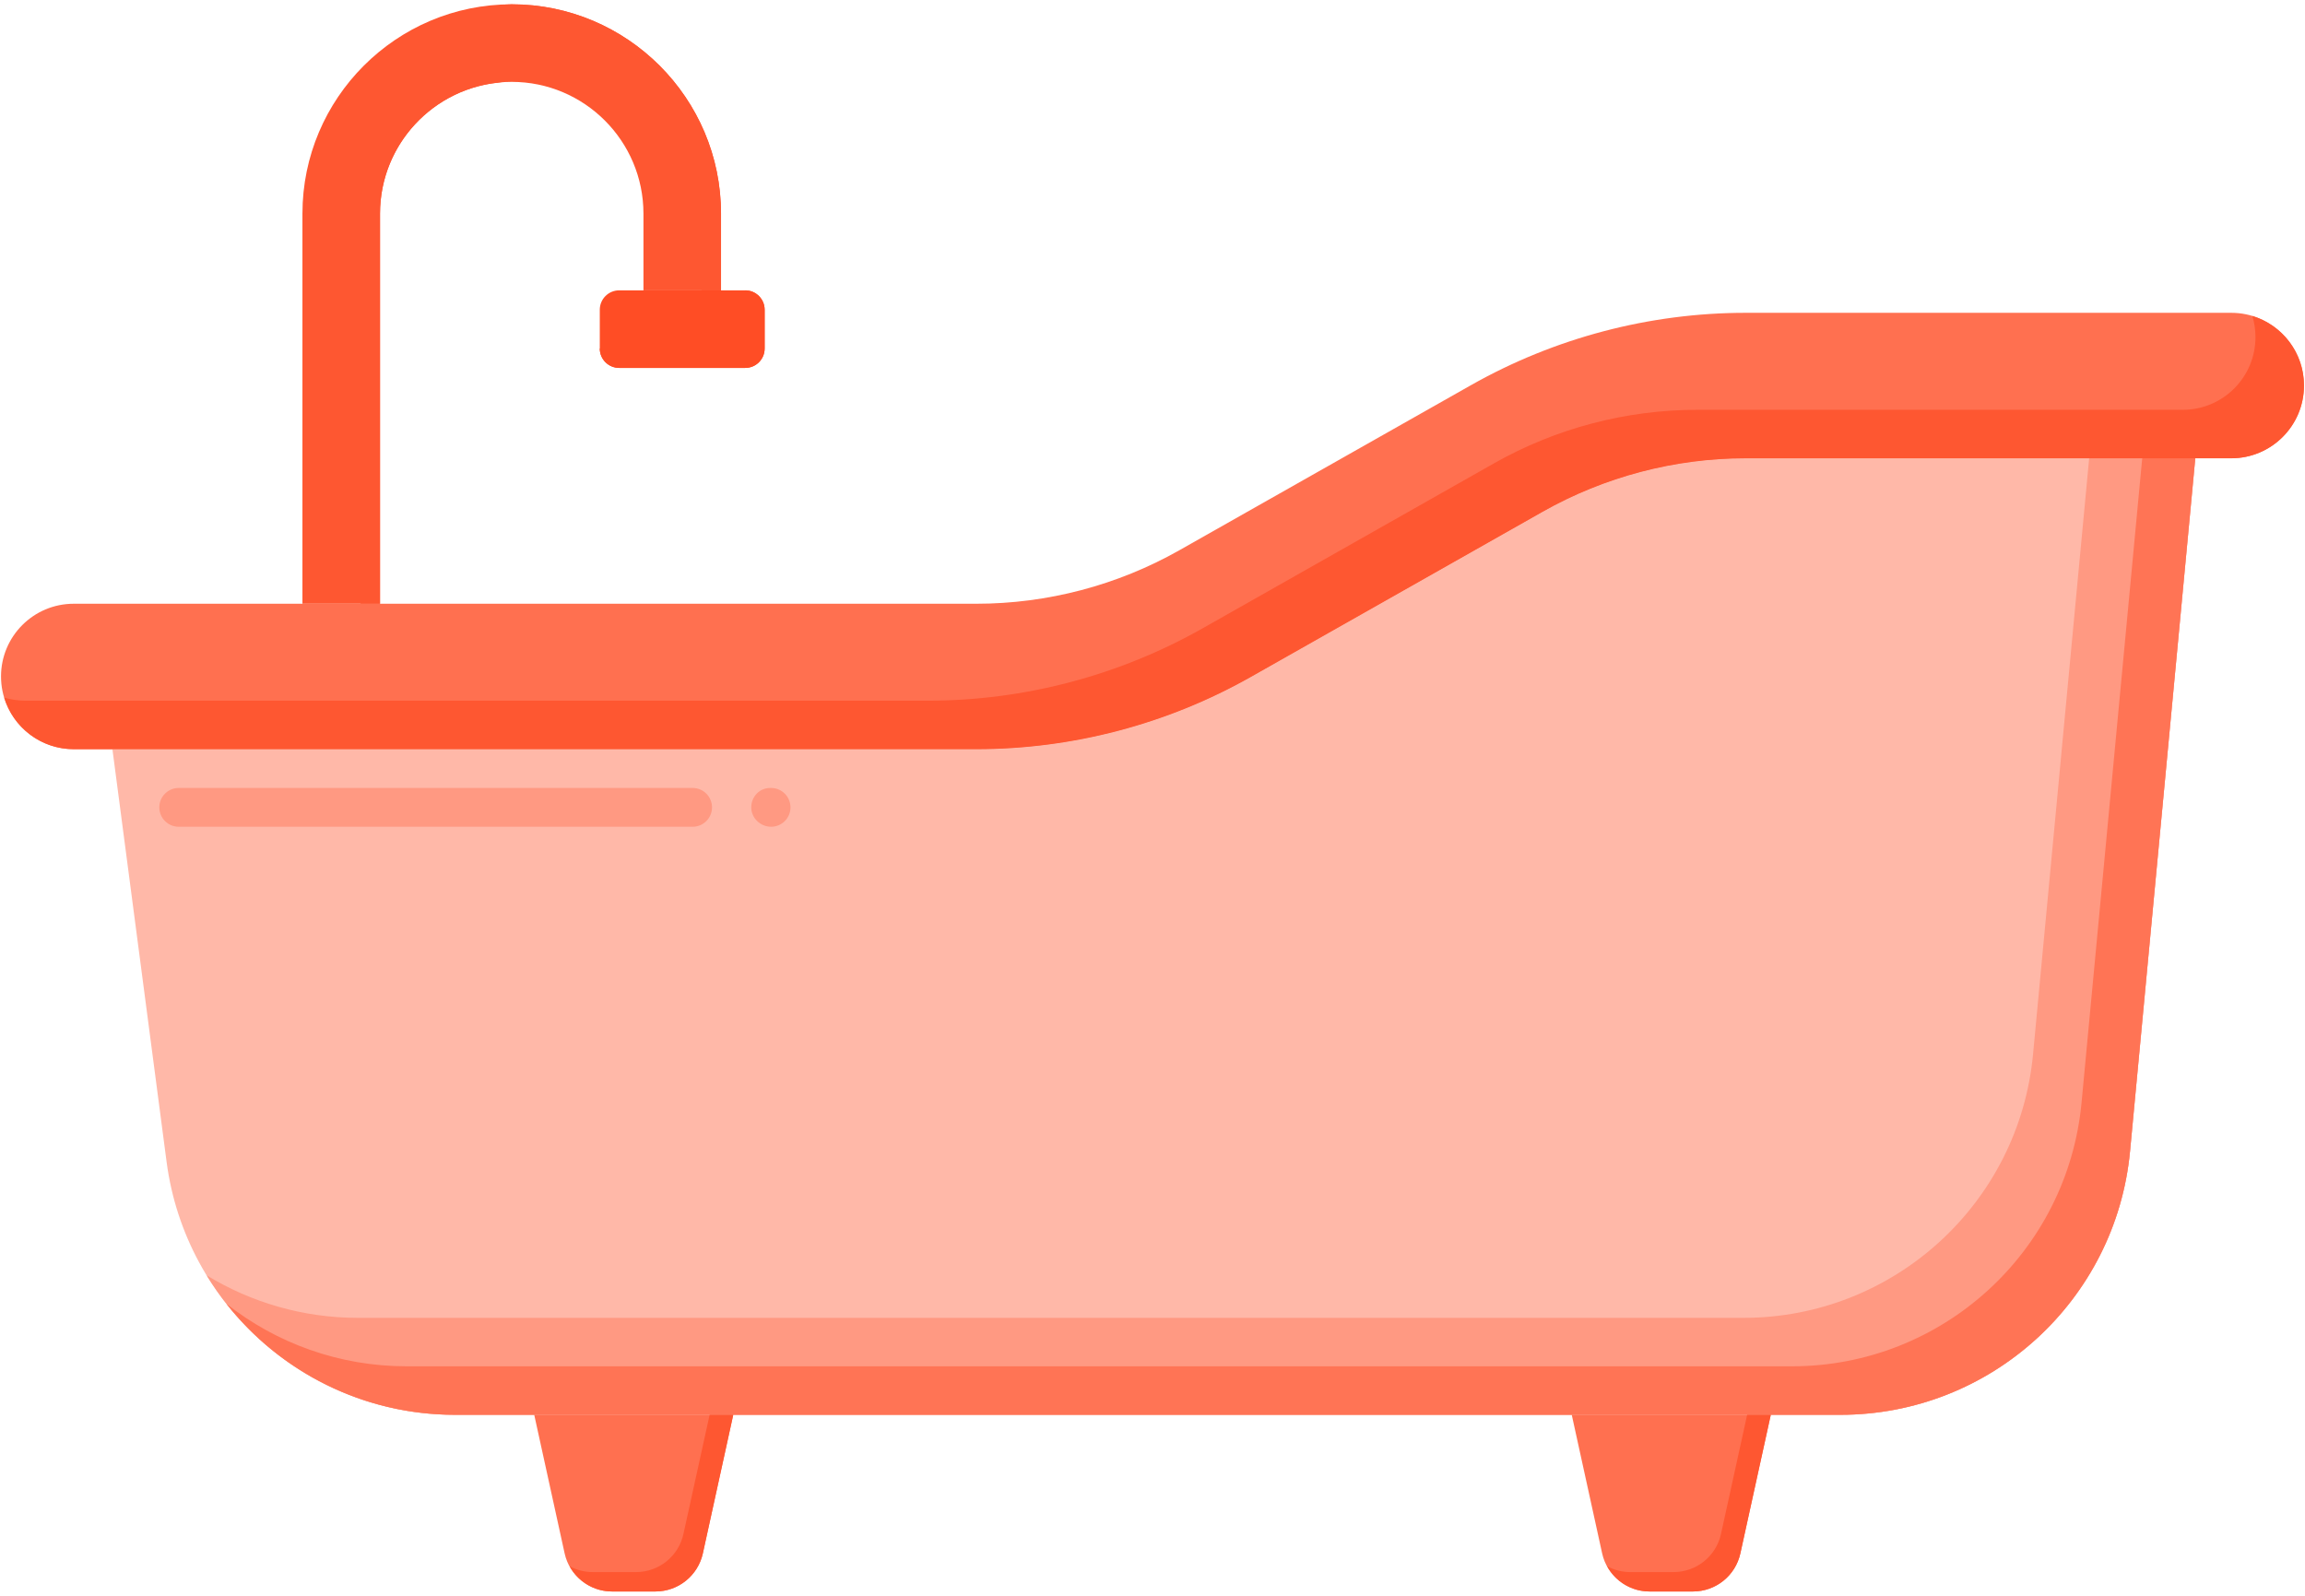
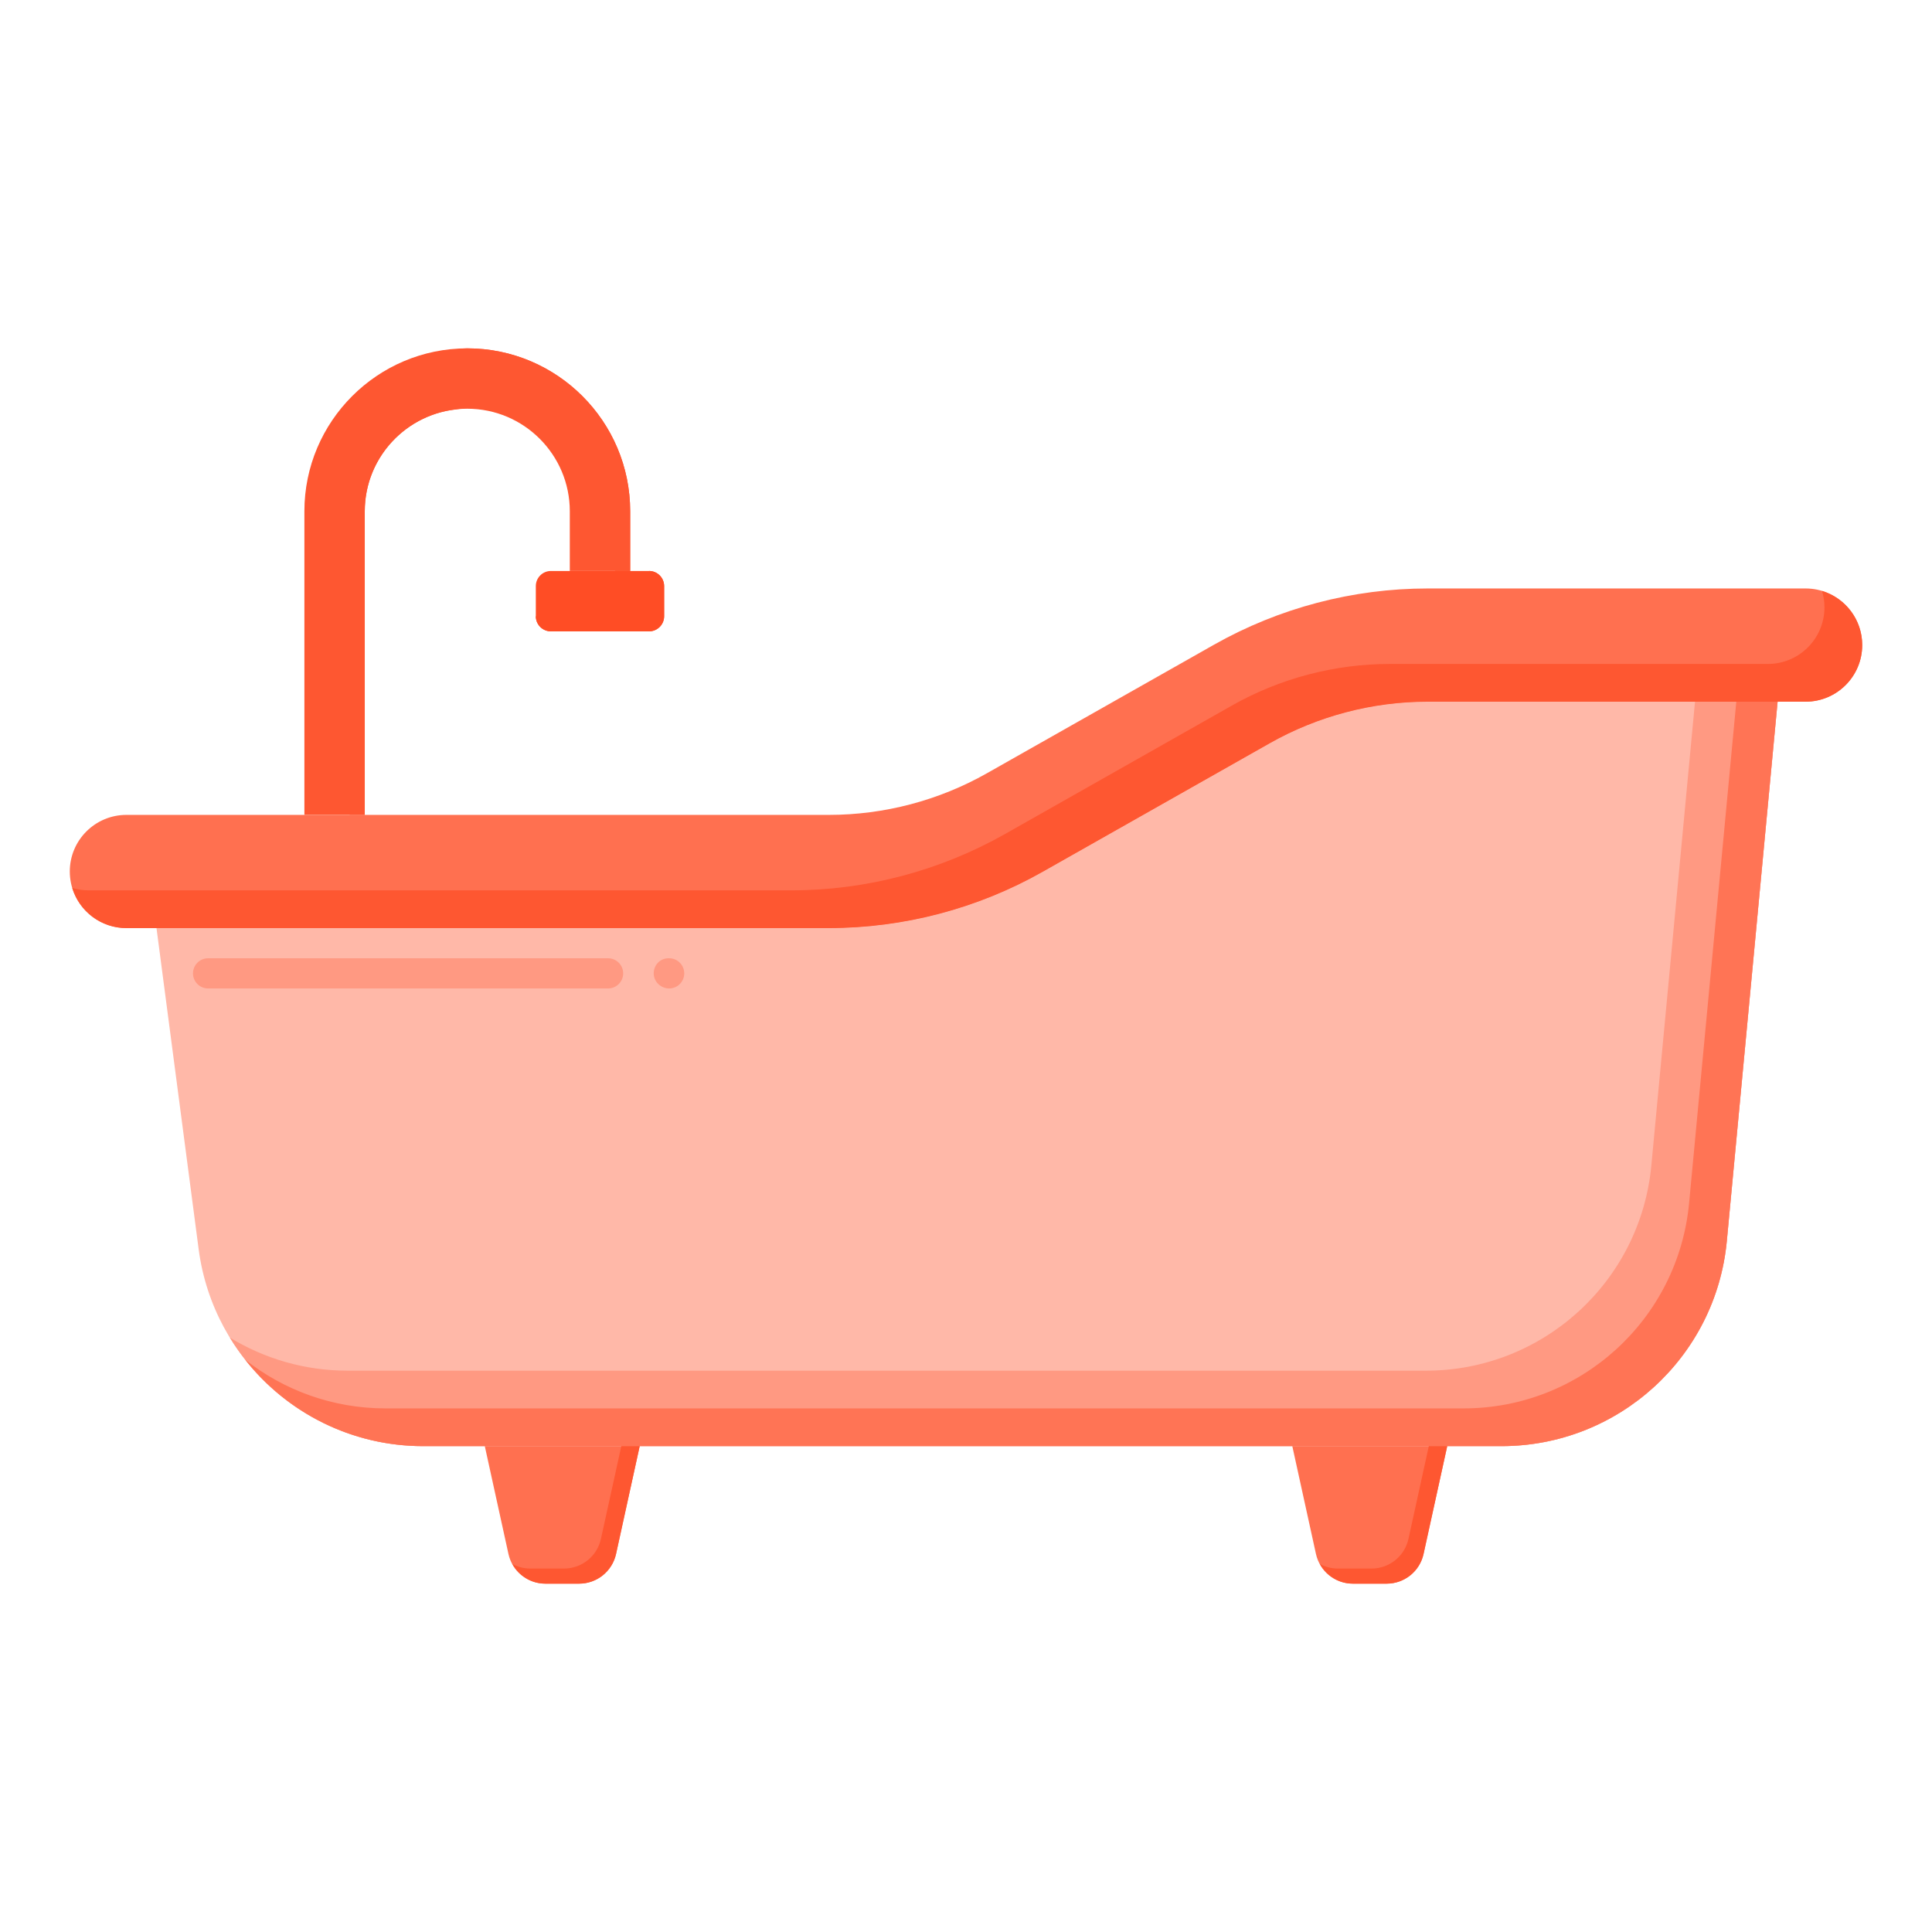
- <svg xmlns="http://www.w3.org/2000/svg" width="52" height="36" viewBox="0 0 52 36" fill="none">
-   <path d="M14.516 4.819V6.55H16.266V4.819C16.266 2.215 14.148 0.097 11.544 0.097C8.941 0.097 6.823 2.215 6.823 4.819V13.62H8.573V4.819C8.573 3.18 9.906 1.847 11.544 1.847C13.183 1.847 14.516 3.18 14.516 4.819Z" fill="#FE5731" />
-   <path d="M8.573 13.62V4.819C8.573 3.254 9.789 1.971 11.325 1.858C11.253 1.853 11.181 1.847 11.107 1.847C9.468 1.847 8.135 3.18 8.135 4.819V13.62H8.573Z" fill="#FE5731" />
-   <path d="M15.828 4.819V6.55H16.266V4.819C16.266 2.215 14.148 0.097 11.544 0.097C11.47 0.097 11.399 0.105 11.326 0.108C13.827 0.224 15.828 2.289 15.828 4.819Z" fill="#FE5731" />
-   <path d="M39.381 10.338C37.779 10.338 36.195 10.756 34.801 11.545L28.221 15.269C26.335 16.337 24.193 16.901 22.025 16.901H2.536L3.758 26.209C4.187 29.475 6.971 31.917 10.265 31.917H41.519C44.905 31.917 47.735 29.341 48.053 25.97L49.525 10.338H39.381Z" fill="#FFB8A8" />
-   <path d="M17.396 18.651C17.154 18.651 16.948 18.455 16.948 18.214C16.948 17.972 17.134 17.776 17.376 17.776H17.396C17.637 17.776 17.833 17.972 17.833 18.214C17.833 18.455 17.637 18.651 17.396 18.651ZM15.626 18.651H4.032C3.79 18.651 3.594 18.455 3.594 18.214C3.594 17.972 3.79 17.776 4.032 17.776H15.626C15.867 17.776 16.063 17.972 16.063 18.214C16.063 18.455 15.867 18.651 15.626 18.651Z" fill="#FF9982" />
-   <path d="M47.131 10.338L45.865 23.783C45.547 27.154 42.717 29.73 39.331 29.73H8.077C6.832 29.73 5.661 29.38 4.661 28.77C5.821 30.671 7.913 31.917 10.265 31.917H41.519C44.905 31.917 47.735 29.341 48.053 25.97L49.525 10.338H47.131Z" fill="#FF9982" />
-   <path d="M48.328 10.338L46.959 24.876C46.641 28.247 43.811 30.823 40.425 30.823H9.171C7.647 30.823 6.232 30.299 5.109 29.414C6.318 30.947 8.19 31.917 10.265 31.917H41.519C44.905 31.917 47.735 29.341 48.053 25.97L49.525 10.338H48.328Z" fill="#FF7455" />
-   <path d="M22.026 16.901H1.664C0.758 16.901 0.023 16.167 0.023 15.26C0.023 14.354 0.758 13.62 1.664 13.62H22.026C23.628 13.62 25.211 13.203 26.605 12.414L33.185 8.689C35.071 7.622 37.214 7.057 39.381 7.057H50.336C51.242 7.057 51.977 7.792 51.977 8.698C51.977 9.604 51.242 10.338 50.336 10.338H39.381C37.779 10.338 36.196 10.756 34.801 11.545L28.221 15.269C26.335 16.337 24.193 16.901 22.026 16.901Z" fill="#FF7050" />
-   <path d="M50.812 7.128C50.858 7.279 50.883 7.439 50.883 7.604C50.883 8.511 50.148 9.245 49.242 9.245H38.287C36.685 9.245 35.102 9.662 33.707 10.451L27.128 14.176C25.241 15.243 23.099 15.807 20.932 15.807H0.57C0.405 15.807 0.245 15.782 0.094 15.737C0.298 16.411 0.924 16.901 1.664 16.901H22.026C24.193 16.901 26.336 16.337 28.221 15.27L34.801 11.545C36.196 10.756 37.779 10.339 39.381 10.339H50.336C51.242 10.339 51.977 9.604 51.977 8.698C51.977 7.957 51.486 7.332 50.812 7.128Z" fill="#FE5731" />
-   <path d="M14.788 35.903H13.807C13.293 35.903 12.848 35.545 12.738 35.044L12.052 31.917H16.542L15.856 35.044C15.746 35.545 15.301 35.903 14.788 35.903Z" fill="#FF7050" />
-   <path d="M16.009 31.917L15.418 34.606C15.308 35.108 14.864 35.465 14.35 35.465H13.369C13.182 35.465 13.006 35.417 12.85 35.333C13.038 35.676 13.399 35.903 13.806 35.903H14.787C15.301 35.903 15.745 35.545 15.856 35.044L16.542 31.917H16.009Z" fill="#FE5731" />
-   <path d="M38.194 35.903H37.213C36.699 35.903 36.255 35.545 36.144 35.044L35.458 31.917H39.949L39.262 35.044C39.152 35.545 38.708 35.903 38.194 35.903Z" fill="#FF7050" />
-   <path d="M39.415 31.917L38.825 34.606C38.714 35.108 38.27 35.465 37.756 35.465H36.775C36.589 35.465 36.412 35.417 36.256 35.333C36.444 35.676 36.805 35.903 37.212 35.903H38.194C38.707 35.903 39.152 35.545 39.262 35.044L39.948 31.917H39.415Z" fill="#FE5731" />
-   <path d="M16.812 8.3H13.969C13.727 8.3 13.531 8.105 13.531 7.863V6.988C13.531 6.746 13.727 6.55 13.969 6.55H16.812C17.054 6.55 17.25 6.746 17.25 6.988V7.863C17.25 8.104 17.054 8.3 16.812 8.3Z" fill="#FF4D25" />
-   <path d="M16.812 6.55V7.425C16.812 7.667 16.617 7.863 16.375 7.863H13.531C13.531 8.104 13.727 8.3 13.969 8.3H16.812C17.054 8.3 17.25 8.104 17.25 7.863V6.988C17.25 6.746 17.054 6.55 16.812 6.55Z" fill="#FF4D25" />
+ <svg xmlns="http://www.w3.org/2000/svg" viewBox="0 0 56 56" fill="none">
+   <path d="M16.516 14.819V16.55H18.266V14.819C18.266 12.215 16.148 10.097 13.544 10.097C10.941 10.097 8.823 12.215 8.823 14.819V23.62H10.573V14.819C10.573 13.18 11.906 11.847 13.544 11.847C15.183 11.847 16.516 13.18 16.516 14.819Z" fill="#FE5731" />
+   <path d="M10.573 23.62V14.819C10.573 13.254 11.789 11.971 13.325 11.858C13.253 11.853 13.181 11.847 13.107 11.847C11.468 11.847 10.135 13.18 10.135 14.819V23.62H10.573Z" fill="#FE5731" />
+   <path d="M17.828 14.819V16.55H18.266V14.819C18.266 12.215 16.148 10.097 13.544 10.097C13.47 10.097 13.399 10.105 13.326 10.108C15.827 10.224 17.828 12.289 17.828 14.819Z" fill="#FE5731" />
+   <path d="M41.381 20.338C39.779 20.338 38.195 20.756 36.801 21.545L30.221 25.269C28.335 26.337 26.193 26.901 24.025 26.901H4.536L5.758 36.209C6.187 39.475 8.971 41.917 12.265 41.917H43.519C46.905 41.917 49.735 39.341 50.053 35.97L51.525 20.338H41.381Z" fill="#FFB8A8" />
+   <path d="M19.396 28.651C19.154 28.651 18.948 28.455 18.948 28.214C18.948 27.972 19.134 27.776 19.376 27.776H19.396C19.637 27.776 19.833 27.972 19.833 28.214C19.833 28.455 19.637 28.651 19.396 28.651ZM17.625 28.651H6.032C5.79 28.651 5.594 28.455 5.594 28.214C5.594 27.972 5.79 27.776 6.032 27.776H17.625C17.867 27.776 18.063 27.972 18.063 28.214C18.063 28.455 17.867 28.651 17.625 28.651Z" fill="#FF9982" />
+   <path d="M49.131 20.338L47.865 33.783C47.547 37.154 44.717 39.73 41.331 39.73H10.077C8.832 39.73 7.661 39.38 6.661 38.77C7.821 40.671 9.913 41.917 12.265 41.917H43.519C46.905 41.917 49.735 39.341 50.053 35.97L51.525 20.338H49.131Z" fill="#FF9982" />
+   <path d="M50.328 20.338L48.959 34.876C48.641 38.247 45.811 40.823 42.425 40.823H11.171C9.647 40.823 8.232 40.299 7.109 39.414C8.318 40.947 10.19 41.917 12.265 41.917H43.519C46.905 41.917 49.735 39.341 50.053 35.97L51.525 20.338H50.328Z" fill="#FF7455" />
+   <path d="M24.026 26.901H3.664C2.758 26.901 2.023 26.167 2.023 25.26C2.023 24.354 2.758 23.62 3.664 23.62H24.026C25.628 23.62 27.211 23.203 28.605 22.414L35.185 18.689C37.071 17.622 39.214 17.057 41.381 17.057H52.336C53.242 17.057 53.977 17.792 53.977 18.698C53.977 19.604 53.242 20.338 52.336 20.338H41.381C39.779 20.338 38.196 20.756 36.801 21.545L30.221 25.269C28.335 26.337 26.193 26.901 24.026 26.901Z" fill="#FF7050" />
+   <path d="M52.812 17.128C52.858 17.279 52.883 17.439 52.883 17.604C52.883 18.511 52.148 19.245 51.242 19.245H40.287C38.685 19.245 37.102 19.662 35.707 20.451L29.128 24.176C27.241 25.243 25.099 25.808 22.932 25.808H2.57C2.405 25.808 2.245 25.782 2.094 25.737C2.298 26.411 2.924 26.901 3.664 26.901H24.026C26.193 26.901 28.336 26.337 30.221 25.27L36.801 21.545C38.196 20.756 39.779 20.339 41.381 20.339H52.336C53.242 20.339 53.977 19.604 53.977 18.698C53.977 17.957 53.486 17.332 52.812 17.128Z" fill="#FE5731" />
+   <path d="M16.788 45.903H15.807C15.293 45.903 14.848 45.545 14.738 45.044L14.052 41.917H18.542L17.856 45.044C17.746 45.545 17.301 45.903 16.788 45.903Z" fill="#FF7050" />
+   <path d="M18.009 41.917L17.418 44.606C17.308 45.108 16.864 45.465 16.35 45.465H15.369C15.182 45.465 15.006 45.417 14.85 45.333C15.038 45.676 15.399 45.903 15.806 45.903H16.787C17.301 45.903 17.745 45.545 17.856 45.044L18.542 41.917H18.009Z" fill="#FE5731" />
+   <path d="M40.194 45.903H39.213C38.699 45.903 38.255 45.545 38.144 45.044L37.458 41.917H41.949L41.262 45.044C41.152 45.545 40.708 45.903 40.194 45.903Z" fill="#FF7050" />
+   <path d="M41.415 41.917L40.825 44.606C40.714 45.108 40.27 45.465 39.756 45.465H38.775C38.589 45.465 38.412 45.417 38.256 45.333C38.444 45.676 38.805 45.903 39.212 45.903H40.194C40.707 45.903 41.152 45.545 41.262 45.044L41.948 41.917H41.415Z" fill="#FE5731" />
+   <path d="M18.812 18.3H15.969C15.727 18.3 15.531 18.105 15.531 17.863V16.988C15.531 16.746 15.727 16.55 15.969 16.55H18.812C19.054 16.55 19.25 16.746 19.25 16.988V17.863C19.25 18.104 19.054 18.3 18.812 18.3Z" fill="#FF4D25" />
+   <path d="M18.812 16.55V17.425C18.812 17.667 18.617 17.863 18.375 17.863H15.531C15.531 18.104 15.727 18.3 15.969 18.3H18.812C19.054 18.3 19.25 18.104 19.25 17.863V16.988C19.25 16.746 19.054 16.55 18.812 16.55Z" fill="#FF4D25" />
</svg>
